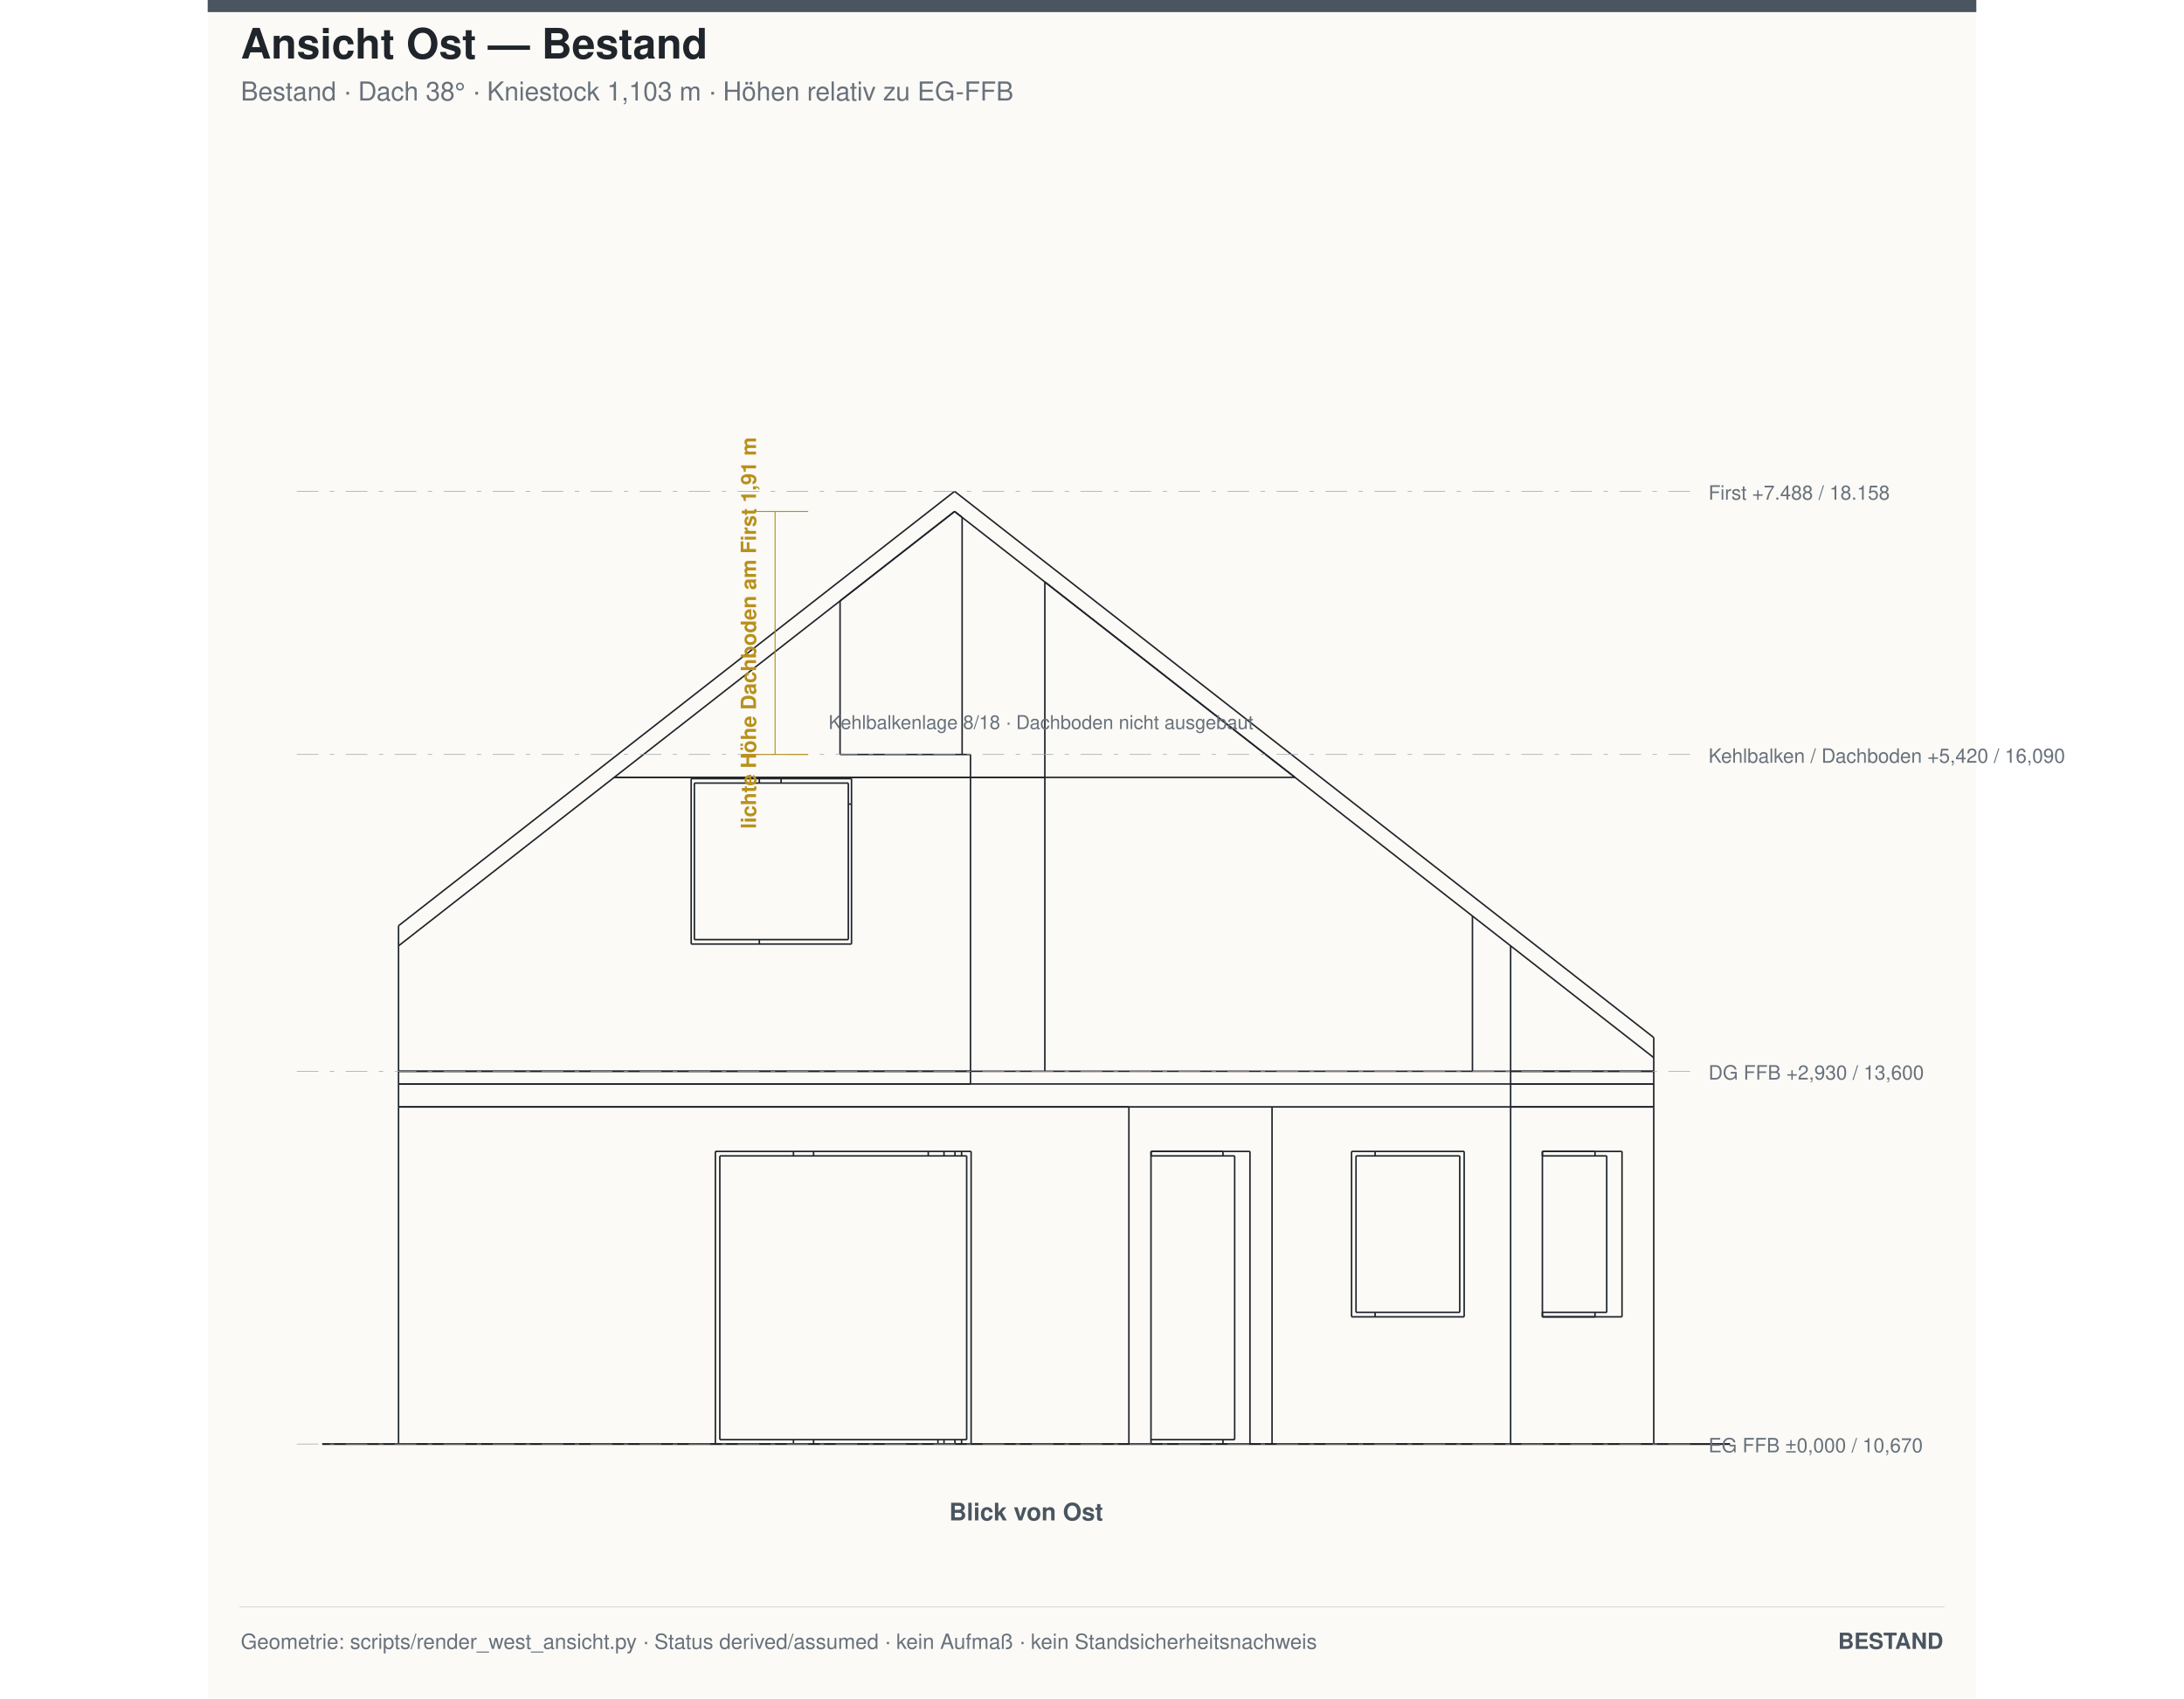
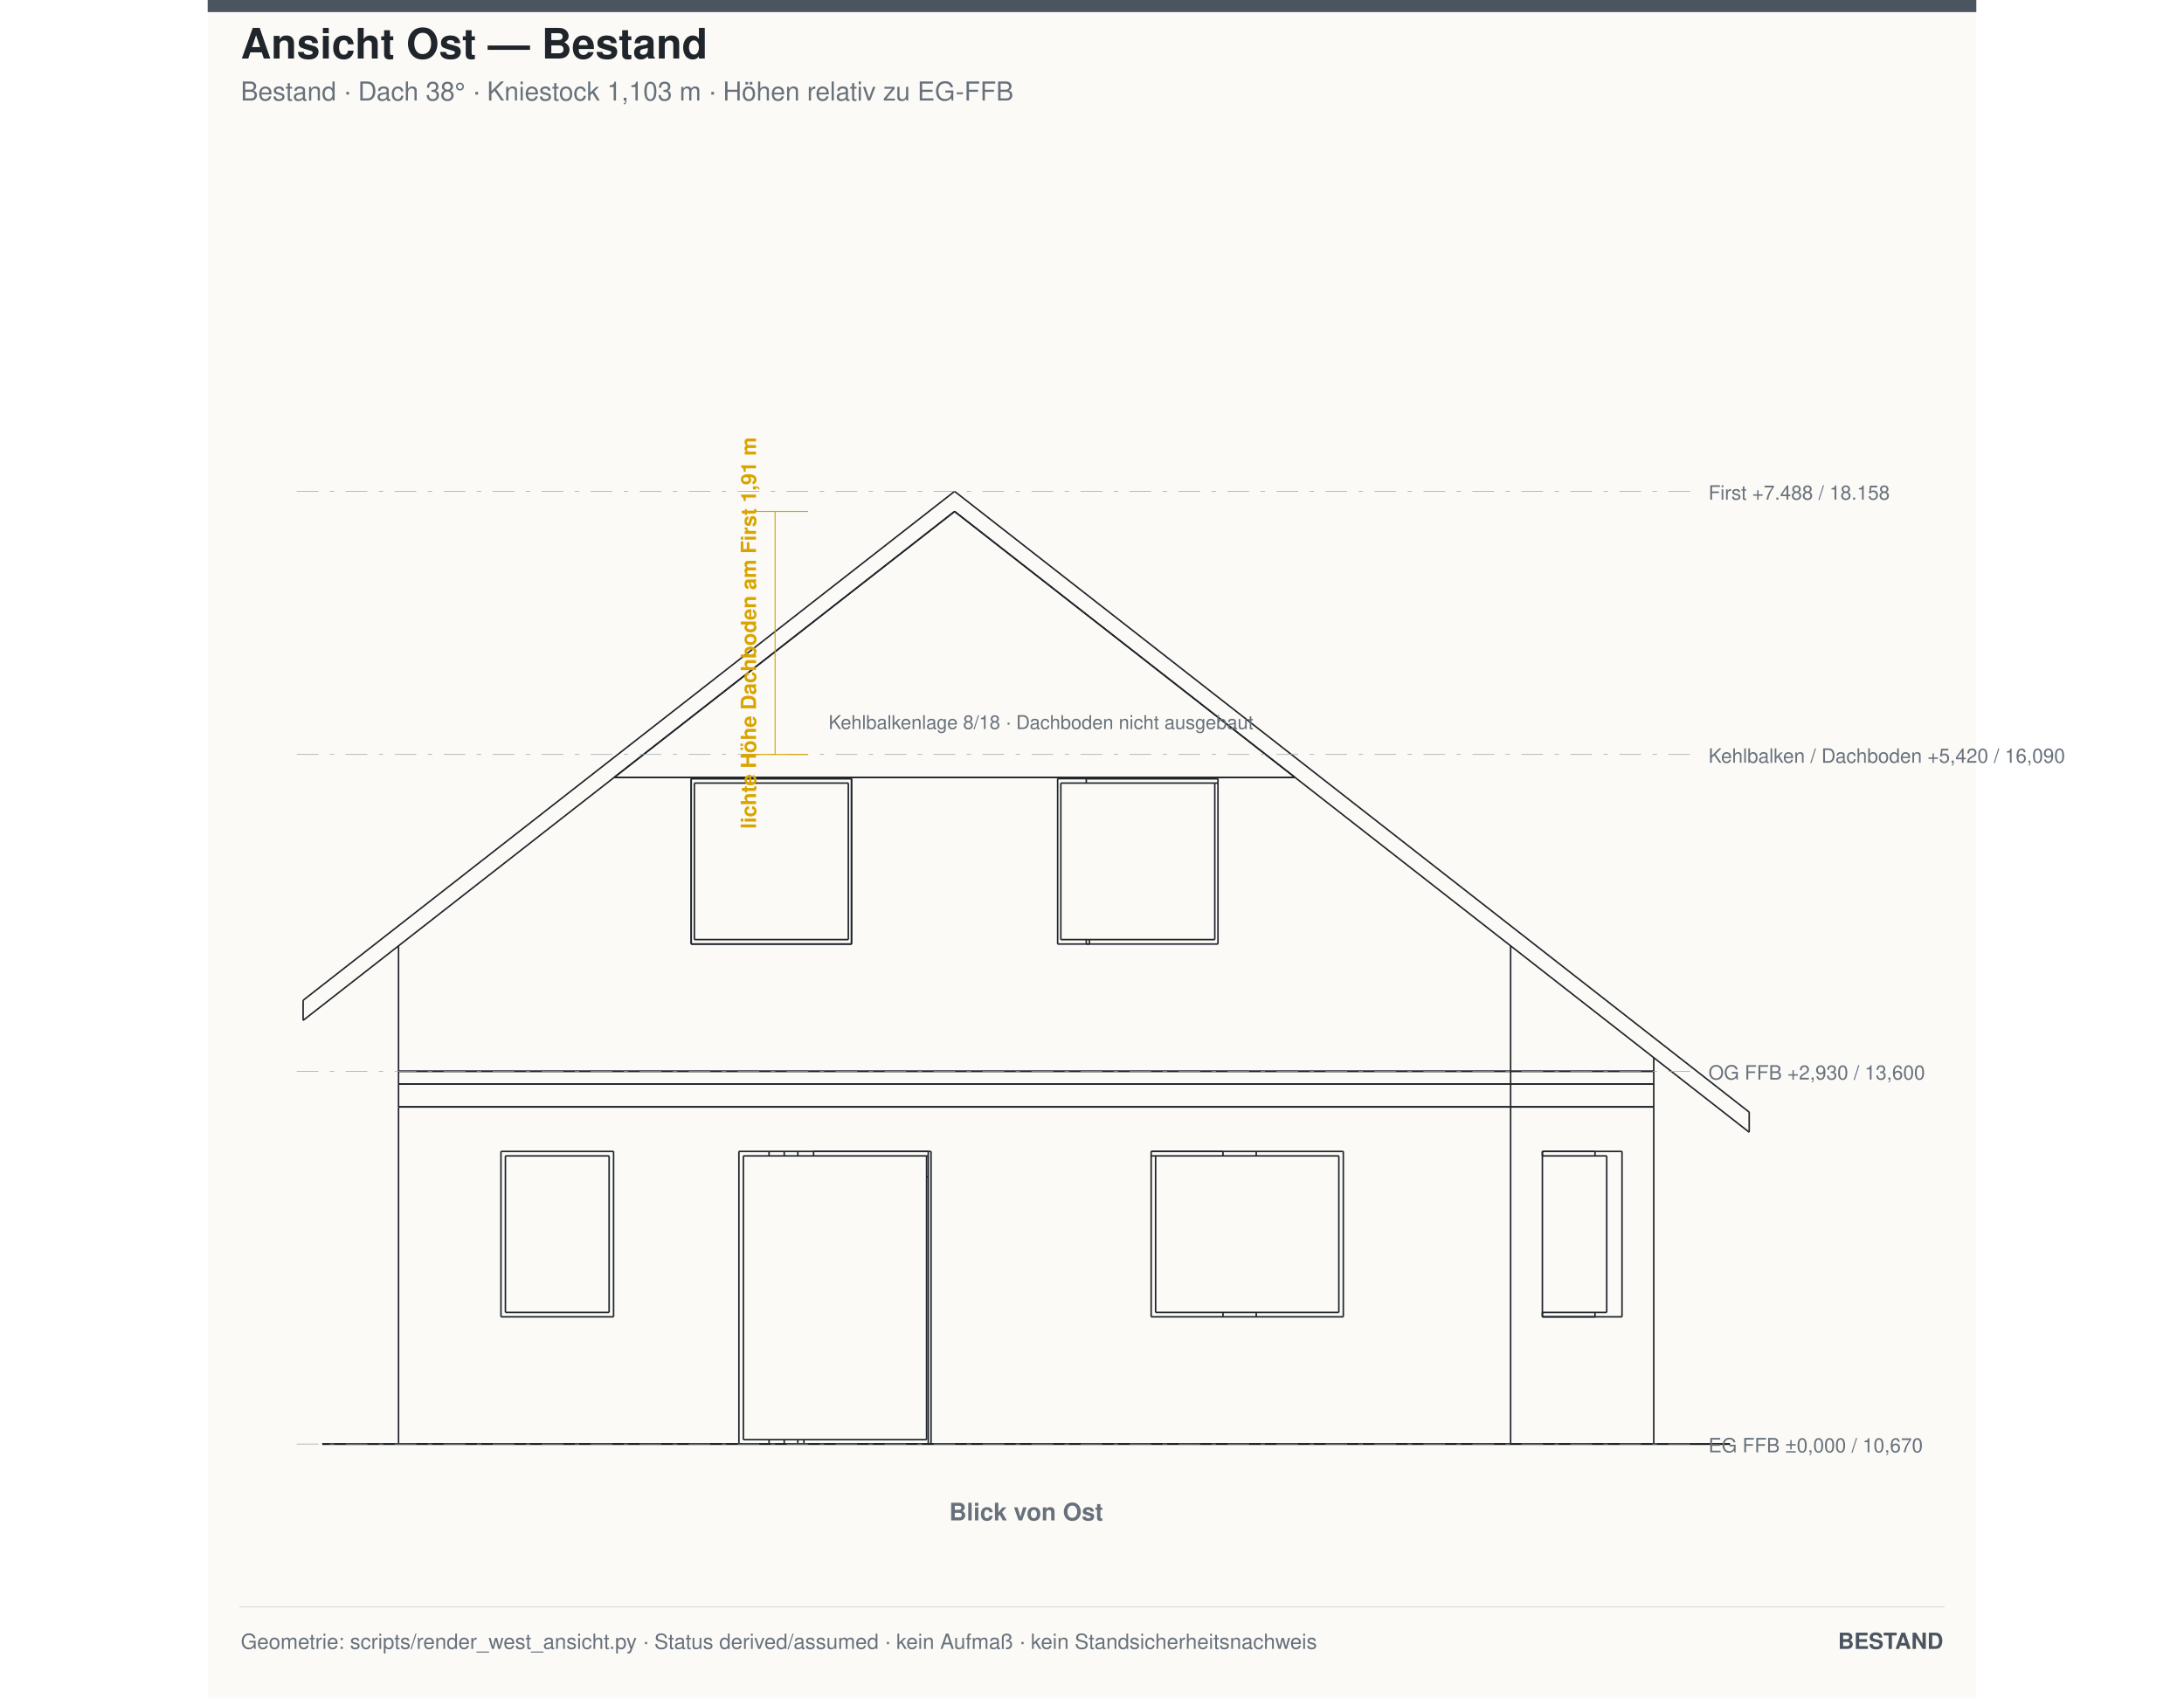
<svg xmlns="http://www.w3.org/2000/svg" width="1800" height="1400" viewBox="-1500 -11350 13900 13350">
-   <rect x="-1500" y="-11350" width="13900" height="13350" fill="#fbfaf7" />
-   <rect x="-1500" y="-11350" width="13900" height="95" fill="#4a5560" />
-   <text x="-1240.0" y="-10890.0" font-family="Helvetica,Arial,sans-serif" font-size="330" text-anchor="start" fill="#20252b" font-weight="700">Ansicht Ost — Bestand</text>
-   <text x="-1240.0" y="-10560.0" font-family="Helvetica,Arial,sans-serif" font-size="205" text-anchor="start" fill="#68717b" font-weight="400">Bestand · Dach 38° · Kniestock 1,103 m · Höhen relativ zu EG-FFB</text>
-   <g transform="matrix(0,1,1,0,0,0)">
+   <g id="blattkopf" data-inhalt-oben="-10350">
+     <rect x="-1500" y="-11350" width="13900" height="13350" fill="#fbfaf7" />
+     <rect x="-1500" y="-11350" width="13900" height="95" fill="#4a5560" />
+     <text x="-1240.0" y="-10890.0" font-family="Helvetica,Arial,sans-serif" font-size="330" text-anchor="start" fill="#20252b" font-weight="700">Ansicht Ost — Bestand</text>
+     <text x="-1240.0" y="-10560.0" font-family="Helvetica,Arial,sans-serif" font-size="205" text-anchor="start" fill="#68717b" font-weight="400">Bestand · Dach 38° · Kniestock 1,103 m · Höhen relativ zu EG-FFB</text>
+   </g>
+   <g transform="matrix(0,-1,1,0,0,0)">
    <g fill="none" stroke="#20252b" stroke-linecap="butt" stroke-linejoin="miter" stroke-width="12" transform="scale(1, -1)">
-       <path id="1" d=" M 0 0 L -2650 0 " />
-       <path id="2" d=" M 0 -5740 L 0 -4500 " />
-       <path id="3" d=" M -2300 -4500 L 0 -4500 " />
-       <path id="4" d=" M -2300 -4500 L -2300 -2490 " />
-       <path id="5" d=" M -2300 -2490 L 0 -2490 " />
-       <path id="6" d=" M 0 -2490 L 0 0 " />
-       <path id="7" d=" M -2650 -5740 L -2650 0 " />
-       <path id="8" d=" M 0 -5740 L -2650 -5740 " />
-       <path id="9" d=" M -2650 -9865 L -2650 -8740 " />
-       <path id="10" d=" M 0 -5913.59 L 0 -5740 " />
-       <path id="11" d=" M 0 -5913.59 L 0 -6479.28 " />
-       <path id="12" d=" M -2300 -5915 L -2300 -6479.28 " />
-       <path id="13" d=" M -2300 -5915 L -2265 -5915 " />
-       <path id="14" d=" M 0 -6865 L 0 -6691.41 " />
-       <path id="15" d=" M -2300 -6691.41 L 0 -6691.41 " />
-       <path id="16" d=" M -2300 -6691.41 L -2300 -5913.59 " />
-       <path id="17" d=" M -2300 -5913.59 L 0 -5913.59 " />
-       <path id="18" d=" M 0 -6865 L -2650 -6865 " />
-       <path id="19" d=" M -2300 -8989.61 L -2265 -8989.61 " />
-       <path id="20" d=" M -1035 -8989.61 L -1000 -8989.61 " />
-       <path id="21" d=" M 0 -8740 L -2650 -8740 " />
-       <path id="22" d=" M 0 -8740 L 0 -6865 " />
-       <path id="23" d=" M -2300 -8375 L -2300 -7490 " />
-       <path id="24" d=" M -2300 -7490 L -1000 -7490 " />
-       <path id="25" d=" M -1000 -8375 L -1000 -7490 " />
-       <path id="26" d=" M -2300 -8375 L -1000 -8375 " />
-       <path id="27" d=" M 0 -9865 L -2650 -9865 " />
-       <path id="28" d=" M 0 -9865 L 0 -8740 " />
-       <path id="29" d=" M -2300 -9615.39 L -2300 -8989.61 " />
-       <path id="30" d=" M -2300 -8989.61 L -1000 -8989.61 " />
-       <path id="31" d=" M -1000 -9615.39 L -1000 -8989.61 " />
-       <path id="32" d=" M -2300 -9615.39 L -1000 -9615.39 " />
-       <path id="33" d=" M -2300 -8989.61 L -2300 -9403.26 " />
-       <path id="34" d=" M -1000 -8989.61 L -1000 -9403.26 " />
-       <path id="35" d=" M -2300 -9403.26 L -2265 -9403.26 " />
-       <path id="36" d=" M -1035 -9403.26 L -1000 -9403.26 " />
-       <path id="37" d=" M -2300 -6479.28 L -2265 -6479.28 " />
-       <path id="38" d=" M -35 -6479.28 L 0 -6479.28 " />
-       <path id="39" d=" M 0 -6691.41 L 0 -6479.28 " />
-       <path id="40" d=" M 0 -3261.87 L -35 -3261.87 " />
-       <path id="41" d=" M -2265 -3261.87 L -2300 -3261.87 " />
-       <path id="42" d=" M 0 -3103.74 L -35 -3103.74 " />
-       <path id="43" d=" M -2265 -3103.74 L -2300 -3103.74 " />
-       <path id="44" d=" M 0 -3261.87 L 0 -3103.74 " />
-       <path id="45" d=" M 0 -3103.74 L 0 -2490 " />
-       <path id="46" d=" M -2265 -4163.13 L -2300 -4163.13 " />
-       <path id="47" d=" M 0 -4425 L 0 -4373 " />
-       <path id="48" d=" M 0 -4373 L -35 -4373 " />
-       <path id="49" d=" M -2265 -4373 L -2300 -4373 " />
-       <path id="50" d=" M 0 -4286.87 L -35 -4286.87 " />
-       <path id="51" d=" M -2265 -4286.87 L -2300 -4286.87 " />
-       <path id="52" d=" M 0 -4373 L 0 -4286.87 " />
-       <path id="53" d=" M 0 -4286.87 L 0 -4239.14 " />
-       <path id="54" d=" M -1000 -7675 L -1035 -7675 " />
-       <path id="55" d=" M -2265 -7675 L -2300 -7675 " />
-       <path id="56" d=" M 0 -4425 L -35 -4425 " />
-       <path id="57" d=" M -2265 -4425 L -2300 -4425 " />
-       <path id="58" d=" M 0 -4500 L 0 -4425 " />
-       <path id="59" d=" M -1035 -9495.19 L -2265 -9495.19 " />
-       <path id="60" d=" M -1035 -9495.19 L -1035 -8989.61 " />
-       <path id="61" d=" M -2265 -9495.19 L -2265 -8989.61 " />
-       <path id="62" d=" M -1035 -8340 L -2265 -8340 " />
-       <path id="63" d=" M -1035 -7525 L -2265 -7525 " />
-       <path id="64" d=" M -1035 -8340 L -1035 -7525 " />
-       <path id="65" d=" M -2265 -8340 L -2265 -7525 " />
-       <path id="66" d=" M -35 -4465 L -2265 -4465 " />
-       <path id="67" d=" M -35 -2525 L -2265 -2525 " />
-       <path id="68" d=" M -35 -4465 L -35 -2525 " />
-       <path id="69" d=" M -2265 -4465 L -2265 -2525 " />
-       <path id="70" d=" M -35 -6571.2 L -2265 -6571.2 " />
-       <path id="71" d=" M -35 -6571.2 L -35 -5913.59 " />
-       <path id="72" d=" M -2265 -6571.2 L -2265 -5913.59 " />
-       <path id="73" d=" M 0 -4239.14 L -35 -4239.14 " />
-       <path id="74" d=" M 0 -3261.87 L 0 -4239.14 " />
-       <path id="75" d=" M -2650 0 L -2830 0 " />
-       <path id="76" d=" M -2650 -8740 L -2830 -8740 " />
-       <path id="77" d=" M -2650 -8740 L -2650 0 " />
-       <path id="78" d=" M -2830 -8740 L -2830 0 " />
-       <path id="79" d=" M -2650 -9865 L -2650 -8740 " />
-       <path id="80" d=" M -2830 -9865 L -2830 -8740 " />
-       <path id="81" d=" M -2650 -9865 L -2830 -9865 " />
-       <path id="82" d=" M -2830 0 L -2930 0 " />
-       <path id="83" d=" M -2830 -4495 L -2930 -4495 " />
-       <path id="84" d=" M -2830 -4495 L -2830 0 " />
-       <path id="85" d=" M -2930 -4495 L -2930 0 " />
-       <path id="86" d=" M -2830 -9865 L -2830 -8740 " />
-       <path id="87" d=" M -2930 -8740 L -2930 -4495 " />
-       <path id="88" d=" M -2930 -9865 L -2930 -8740 " />
-       <path id="89" d=" M -2830 -8740 L -2930 -8740 " />
-       <path id="90" d=" M -2830 -9865 L -2930 -9865 " />
-       <path id="91" d=" M -2930 0 L -3915.81 0 " />
-       <path id="92" d=" M -2930 -9865 L -2930 -8740 " />
-       <path id="93" d=" M -2930 -4495 L -2930 0 " />
-       <path id="94" d=" M -5240 -1694.89 L -5240 -4495 " />
-       <path id="95" d=" M -2930 -4495 L -5240 -4495 " />
-       <path id="96" d=" M -3930 -3560 L -3930 -2300 " />
-       <path id="97" d=" M -3930 -3560 L -5230 -3560 " />
-       <path id="98" d=" M -3930 -2300 L -5230 -2300 " />
-       <path id="99" d=" M -5230 -3560 L -5230 -2300 " />
-       <path id="100" d=" M -2930 -8440 L -4150.19 -8440 " />
-       <path id="101" d=" M -2930 -8740 L -3915.81 -8740 " />
-       <path id="102" d=" M -2930 -9865 L -3036.86 -9865 " />
-       <path id="103" d=" M -7330.03 -4370 L -7283.65 -4429.35 " />
-       <path id="104" d=" M -6775.82 -5079.35 L -5240 -7045.11 " />
-       <path id="105" d=" M -6626.87 -3470 L -7330.03 -4370 " />
-       <path id="106" d=" M -5420 -3470 L -6626.87 -3470 " />
-       <path id="107" d=" M -5420 -4495 L -5420 -3470 " />
-       <path id="108" d=" M -5240 -4495 L -5420 -4495 " />
-       <path id="109" d=" M -5240 -1694.89 L -5240 -4495 " />
-       <path id="110" d=" M -5240 -5079.35 L -5240 -7045.11 " />
-       <path id="111" d=" M -5195 -3006.5 L -5230 -3006.5 " />
-       <path id="112" d=" M -3930 -2835.5 L -3965 -2835.5 " />
-       <path id="113" d=" M -5195 -2835.5 L -5230 -2835.5 " />
-       <path id="114" d=" M -5240 -4495 L -5240 -5079.35 " />
-       <path id="115" d=" M -2930 -5079.35 L -5240 -5079.35 " />
-       <path id="116" d=" M -5420 -4429.35 L -7283.65 -4429.35 " />
-       <path id="117" d=" M -5240 -5079.35 L -6775.82 -5079.35 " />
-       <path id="118" d=" M -5240 -4495 L -5240 -5079.35 " />
-       <path id="119" d=" M -3965 -2325 L -5195 -2325 " />
-       <path id="120" d=" M -5195 -2325 L -5195 -3535 " />
-       <path id="121" d=" M -3965 -3535 L -5195 -3535 " />
-       <path id="122" d=" M -3965 -2325 L -3965 -3535 " />
-       <path id="123" d=" M -5030 -3535 L -5030 -3560 " />
-       <path id="124" d=" M -3915.81 0 L -7330.03 -4370 " />
-       <path id="125" d=" M -7330.03 -4370 L -3036.86 -9865 " />
-       <path id="126" d=" M -3036.86 -9865 L -3194.84 -9865 " />
-       <path id="127" d=" M -3194.84 -9865 L -7488 -4370 " />
-       <path id="128" d=" M -7488 -4370 L -4073.78 5.63139e-14 " />
-       <path id="129" d=" M -4073.78 0 L -3915.81 0 " />
+       <path id="1" d=" M 0 0 L 2650 0 " />
+       <path id="2" d=" M 0 0 L 0 -2675 " />
+       <path id="3" d=" M 2650 0 L 2650 -8740 " />
+       <path id="4" d=" M 2650 -8740 L 2650 -9865 " />
+       <path id="5" d=" M 2300 -2675 L 0 -2675 " />
+       <path id="6" d=" M 2300 -2675 L 2300 -4185 " />
+       <path id="7" d=" M 0 -8740 L 2650 -8740 " />
+       <path id="8" d=" M 2300 -4185 L 0 -4185 " />
+       <path id="9" d=" M 0 -4185 L 0 -8740 " />
+       <path id="10" d=" M 2300 -805 L 2300 -1690 " />
+       <path id="11" d=" M 2300 -805 L 1000 -805 " />
+       <path id="12" d=" M 2300 -1690 L 1000 -1690 " />
+       <path id="13" d=" M 1000 -805 L 1000 -1690 " />
+       <path id="14" d=" M 2300 -5915 L 2300 -7425 " />
+       <path id="15" d=" M 2300 -7425 L 1000 -7425 " />
+       <path id="16" d=" M 1000 -5915 L 1000 -7425 " />
+       <path id="17" d=" M 2300 -5915 L 1000 -5915 " />
+       <path id="18" d=" M 2300 -4163.13 L 2300 -3261.87 " />
+       <path id="19" d=" M 0 -8740 L 0 -9865 " />
+       <path id="20" d=" M 0 -9865 L 2650 -9865 " />
+       <path id="21" d=" M 2300 -8989.61 L 2300 -9615.39 " />
+       <path id="22" d=" M 2300 -9615.39 L 1000 -9615.39 " />
+       <path id="23" d=" M 1000 -8989.61 L 1000 -9615.39 " />
+       <path id="24" d=" M 2300 -8989.61 L 1000 -8989.61 " />
+       <path id="25" d=" M 2300 -8989.61 L 2265 -8989.61 " />
+       <path id="26" d=" M 1035 -8989.61 L 1000 -8989.61 " />
+       <path id="27" d=" M 2300 -9403.26 L 2265 -9403.26 " />
+       <path id="28" d=" M 1035 -9403.26 L 1000 -9403.26 " />
+       <path id="29" d=" M 2300 -9403.26 L 2300 -8989.61 " />
+       <path id="30" d=" M 1000 -9403.26 L 1000 -8989.61 " />
+       <path id="31" d=" M 1000 -6740.74 L 1035 -6740.74 " />
+       <path id="32" d=" M 2265 -6740.74 L 2300 -6740.74 " />
+       <path id="33" d=" M 2300 -6479.28 L 2265 -6479.28 " />
+       <path id="34" d=" M 1035 -6479.28 L 1000 -6479.28 " />
+       <path id="35" d=" M 2300 -6479.28 L 2300 -5915 " />
+       <path id="36" d=" M 0 -3031.26 L 35 -3031.26 " />
+       <path id="37" d=" M 2265 -3031.26 L 2300 -3031.26 " />
+       <path id="38" d=" M 0 -2912 L 0 -3031.26 " />
+       <path id="39" d=" M 0 -3138.13 L 35 -3138.13 " />
+       <path id="40" d=" M 2265 -3138.13 L 2300 -3138.13 " />
+       <path id="41" d=" M 0 -3031.26 L 0 -3138.13 " />
+       <path id="42" d=" M 2265 -3261.87 L 2300 -3261.87 " />
+       <path id="43" d=" M 0 -3138.13 L 0 -3185.86 " />
+       <path id="44" d=" M 0 -4163.13 L 2300 -4163.13 " />
+       <path id="45" d=" M 0 -4163.13 L 0 -4185 " />
+       <path id="46" d=" M 0 -2912 L 35 -2912 " />
+       <path id="47" d=" M 2265 -2912 L 2300 -2912 " />
+       <path id="48" d=" M 0 -2675 L 0 -2912 " />
+       <path id="49" d=" M 1035 -840 L 2265 -840 " />
+       <path id="50" d=" M 1035 -1655 L 2265 -1655 " />
+       <path id="51" d=" M 1035 -840 L 1035 -1655 " />
+       <path id="52" d=" M 2265 -840 L 2265 -1655 " />
+       <path id="53" d=" M 1035 -5950 L 2265 -5950 " />
+       <path id="54" d=" M 1035 -7390 L 2265 -7390 " />
+       <path id="55" d=" M 1035 -5950 L 1035 -7390 " />
+       <path id="56" d=" M 2265 -5950 L 2265 -7390 " />
+       <path id="57" d=" M 1035 -9495.19 L 2265 -9495.19 " />
+       <path id="58" d=" M 1035 -8989.61 L 1035 -9495.19 " />
+       <path id="59" d=" M 2265 -8989.61 L 2265 -9495.19 " />
+       <path id="60" d=" M 2265 -4163.13 L 2265 -4150 " />
+       <path id="61" d=" M 35 -2710 L 2265 -2710 " />
+       <path id="62" d=" M 35 -4150 L 2265 -4150 " />
+       <path id="63" d=" M 35 -2710 L 35 -4150 " />
+       <path id="64" d=" M 2265 -2710 L 2265 -4150 " />
+       <path id="65" d=" M 2265 -5950 L 2265 -5915 " />
+       <path id="66" d=" M 0 -3185.86 L 35 -3185.86 " />
+       <path id="67" d=" M 0 -3185.86 L 0 -4163.13 " />
+       <path id="68" d=" M 2100 -4150 L 2100 -4163.13 " />
+       <path id="69" d=" M 2650 0 L 2830 0 " />
+       <path id="70" d=" M 2650 -8740 L 2830 -8740 " />
+       <path id="71" d=" M 2650 0 L 2650 -8740 " />
+       <path id="72" d=" M 2830 0 L 2830 -8740 " />
+       <path id="73" d=" M 2650 -8740 L 2650 -9865 " />
+       <path id="74" d=" M 2830 -8740 L 2830 -9865 " />
+       <path id="75" d=" M 2650 -9865 L 2830 -9865 " />
+       <path id="76" d=" M 2830 0 L 2930 0 " />
+       <path id="77" d=" M 2830 -8740 L 2930 -8740 " />
+       <path id="78" d=" M 2830 0 L 2830 -8740 " />
+       <path id="79" d=" M 2930 0 L 2930 -8740 " />
+       <path id="80" d=" M 2830 -8740 L 2830 -9865 " />
+       <path id="81" d=" M 2930 -8740 L 2930 -9865 " />
+       <path id="82" d=" M 2830 -9865 L 2930 -9865 " />
+       <path id="83" d=" M 2930 0 L 3915.81 0 " />
+       <path id="84" d=" M 2930 -8740 L 2930 -9865 " />
+       <path id="85" d=" M 2930 0 L 2930 -8740 " />
+       <path id="86" d=" M 2930 -8740 L 3915.81 -8740 " />
+       <path id="87" d=" M 5240 -1694.89 L 5240 -7045.11 " />
+       <path id="88" d=" M 5230 -2300 L 5230 -3560 " />
+       <path id="89" d=" M 5230 -2300 L 3930 -2300 " />
+       <path id="90" d=" M 5230 -3560 L 3930 -3560 " />
+       <path id="91" d=" M 3930 -2300 L 3930 -3560 " />
+       <path id="92" d=" M 5230 -5180 L 5230 -6440 " />
+       <path id="93" d=" M 5230 -5180 L 3930 -5180 " />
+       <path id="94" d=" M 5230 -6440 L 3930 -6440 " />
+       <path id="95" d=" M 3930 -5180 L 3930 -6440 " />
+       <path id="96" d=" M 3930 -3560 L 3930 -2300 " />
+       <path id="97" d=" M 3930 -3560 L 5230 -3560 " />
+       <path id="98" d=" M 3930 -2300 L 5230 -2300 " />
+       <path id="99" d=" M 5230 -3560 L 5230 -2300 " />
+       <path id="100" d=" M 2930 -9865 L 3036.86 -9865 " />
+       <path id="101" d=" M 5240 -1694.89 L 5240 -7045.11 " />
+       <path id="102" d=" M 7330.03 -4370 L 5240 -7045.11 " />
+       <path id="103" d=" M 5240 -1694.89 L 7330.03 -4370 " />
+       <path id="104" d=" M 3930 -5405 L 3965 -5405 " />
+       <path id="105" d=" M 5195 -5405 L 5230 -5405 " />
+       <path id="106" d=" M 5230 -6440 L 5230 -5405 " />
+       <path id="107" d=" M 3930 -5405 L 3930 -5430 " />
+       <path id="108" d=" M 3965 -2325 L 5195 -2325 " />
+       <path id="109" d=" M 5195 -2325 L 5195 -3535 " />
+       <path id="110" d=" M 3965 -3535 L 5195 -3535 " />
+       <path id="111" d=" M 3965 -2325 L 3965 -3535 " />
+       <path id="112" d=" M 3965 -5205 L 5195 -5205 " />
+       <path id="113" d=" M 5195 -5205 L 5195 -6415 " />
+       <path id="114" d=" M 3965 -6415 L 5195 -6415 " />
+       <path id="115" d=" M 3965 -5205 L 3965 -6415 " />
+       <path id="116" d=" M 3930 -5430 L 3965 -5430 " />
+       <path id="117" d=" M 5195 -6415 L 5195 -6440 " />
+       <path id="118" d=" M 3329.84 750 L 7330.03 -4370 " />
+       <path id="119" d=" M 7330.03 -4370 L 2450.9 -10615 " />
+       <path id="120" d=" M 2450.9 -10615 L 2608.87 -10615 " />
+       <path id="121" d=" M 2608.87 -10615 L 7488 -4370 " />
+       <path id="122" d=" M 7488 -4370 L 3487.82 750 " />
+       <path id="123" d=" M 3487.82 750 L 3329.84 750 " />
    </g>
  </g>
  <line x1="-600.0" y1="0.0" x2="10465.0" y2="0.0" stroke="#20252b" stroke-width="15" />
  <line x1="-800.0" y1="0.0" x2="10215.0" y2="0.0" stroke="#9da3a8" stroke-width="5" stroke-dasharray="170,90,35,90" />
  <text x="10295.0" y="65.0" font-family="Helvetica,Arial,sans-serif" font-size="155" text-anchor="start" fill="#68717b" font-weight="400">EG FFB ±0,000 / 10,670</text>
  <line x1="-800.0" y1="-2930.0" x2="10215.0" y2="-2930.0" stroke="#9da3a8" stroke-width="5" stroke-dasharray="170,90,35,90" />
-   <text x="10295.0" y="-2865.0" font-family="Helvetica,Arial,sans-serif" font-size="155" text-anchor="start" fill="#68717b" font-weight="400">DG FFB +2,930 / 13,600</text>
+   <text x="10295.0" y="-2865.0" font-family="Helvetica,Arial,sans-serif" font-size="155" text-anchor="start" fill="#68717b" font-weight="400">OG FFB +2,930 / 13,600</text>
  <line x1="-800.0" y1="-5420.0" x2="10215.0" y2="-5420.0" stroke="#9da3a8" stroke-width="5" stroke-dasharray="170,90,35,90" />
  <text x="10295.0" y="-5355.0" font-family="Helvetica,Arial,sans-serif" font-size="155" text-anchor="start" fill="#68717b" font-weight="400">Kehlbalken / Dachboden +5,420 / 16,090</text>
  <line x1="-800.0" y1="-7488.0" x2="10215.0" y2="-7488.0" stroke="#9da3a8" stroke-width="5" stroke-dasharray="170,90,35,90" />
  <text x="10295.0" y="-7423.0" font-family="Helvetica,Arial,sans-serif" font-size="155" text-anchor="start" fill="#68717b" font-weight="400">First +7.488 / 18.158</text>
-   <text x="4932.5" y="600.0" font-family="Helvetica,Arial,sans-serif" font-size="190" text-anchor="middle" fill="#4a5560" font-weight="700">Blick von Ost</text>
-   <line x1="2959.5" y1="-5420.0" x2="2959.5" y2="-7330.0" stroke="#b8901c" stroke-width="8" />
-   <line x1="2699.5" y1="-5420.0" x2="3219.5" y2="-5420.0" stroke="#b8901c" stroke-width="8" />
-   <line x1="2699.5" y1="-7330.0" x2="3219.5" y2="-7330.0" stroke="#b8901c" stroke-width="8" />
+   <text x="4932.5" y="600.0" font-family="Helvetica,Arial,sans-serif" font-size="190" text-anchor="middle" fill="#68717b" font-weight="700">Blick von Ost</text>
+   <line x1="2959.5" y1="-5420.0" x2="2959.5" y2="-7330.0" stroke="#d9a400" stroke-width="8" />
+   <line x1="2699.5" y1="-5420.0" x2="3219.5" y2="-5420.0" stroke="#d9a400" stroke-width="8" />
+   <line x1="2699.5" y1="-7330.0" x2="3219.5" y2="-7330.0" stroke="#d9a400" stroke-width="8" />
  <g transform="rotate(-90 2809.5 -6375.0)">
-     <text x="2809.5" y="-6375.0" font-family="Helvetica,Arial,sans-serif" font-size="165" text-anchor="middle" fill="#b8901c" font-weight="700">lichte Höhe Dachboden am First 1,91 m</text>
+     <text x="2809.5" y="-6375.0" font-family="Helvetica,Arial,sans-serif" font-size="165" text-anchor="middle" fill="#d9a400" font-weight="700">lichte Höhe Dachboden am First 1,91 m</text>
  </g>
  <text x="3379.5" y="-5620.0" font-family="Helvetica,Arial,sans-serif" font-size="150" text-anchor="start" fill="#68717b" font-weight="400">Kehlbalkenlage 8/18 · Dachboden nicht ausgebaut</text>
-   <line x1="-1250.0" y1="1280.0" x2="12150.0" y2="1280.0" stroke="#c7c9cb" stroke-width="5" />
-   <text x="-1240.0" y="1610.0" font-family="Helvetica,Arial,sans-serif" font-size="165" text-anchor="start" fill="#68717b" font-weight="400">Geometrie: scripts/render_west_ansicht.py · Status derived/assumed · kein Aufmaß · kein Standsicherheitsnachweis</text>
-   <text x="12140.0" y="1610.0" font-family="Helvetica,Arial,sans-serif" font-size="175" text-anchor="end" fill="#4a5560" font-weight="700">BESTAND</text>
+   <g id="blattquelle">
+     <line x1="-1250.0" y1="1280.0" x2="12150.0" y2="1280.0" stroke="#c7c9cb" stroke-width="5" />
+     <text x="-1240.0" y="1610.0" font-family="Helvetica,Arial,sans-serif" font-size="165" text-anchor="start" fill="#68717b" font-weight="400">Geometrie: scripts/render_west_ansicht.py · Status derived/assumed · kein Aufmaß · kein Standsicherheitsnachweis</text>
+     <text x="12140.0" y="1610.0" font-family="Helvetica,Arial,sans-serif" font-size="175" text-anchor="end" fill="#4a5560" font-weight="700">BESTAND</text>
+   </g>
</svg>
